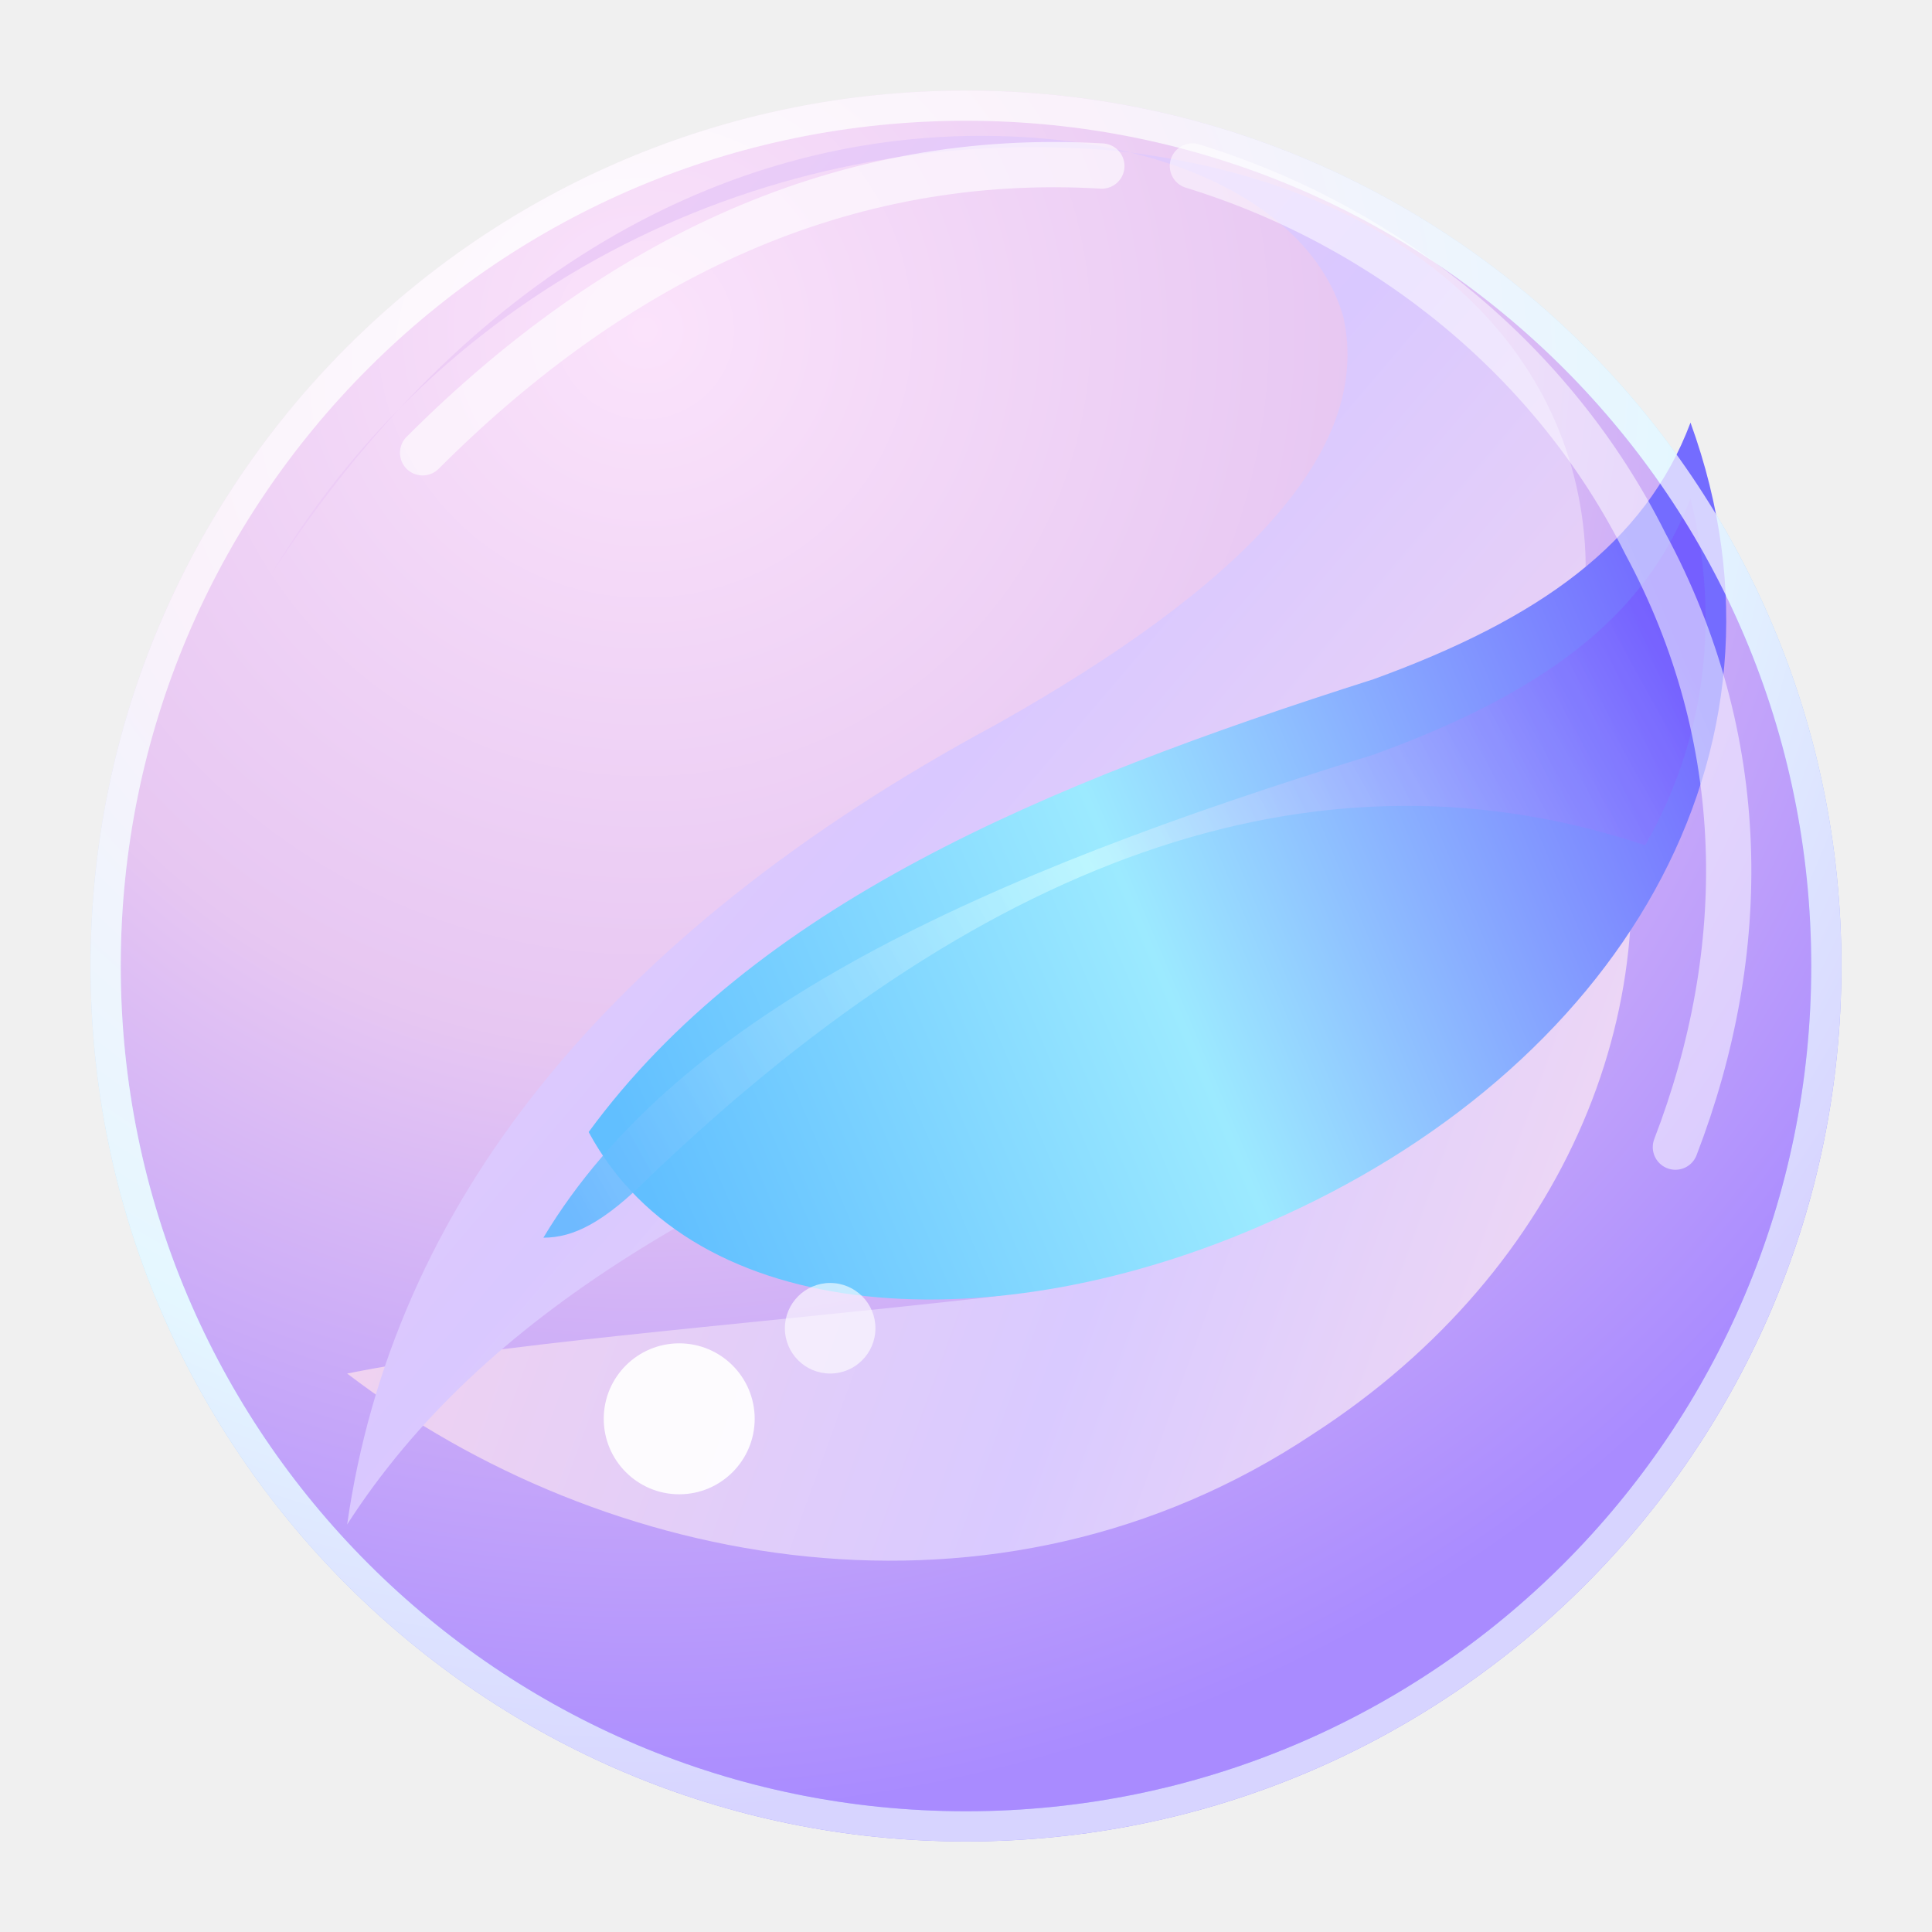
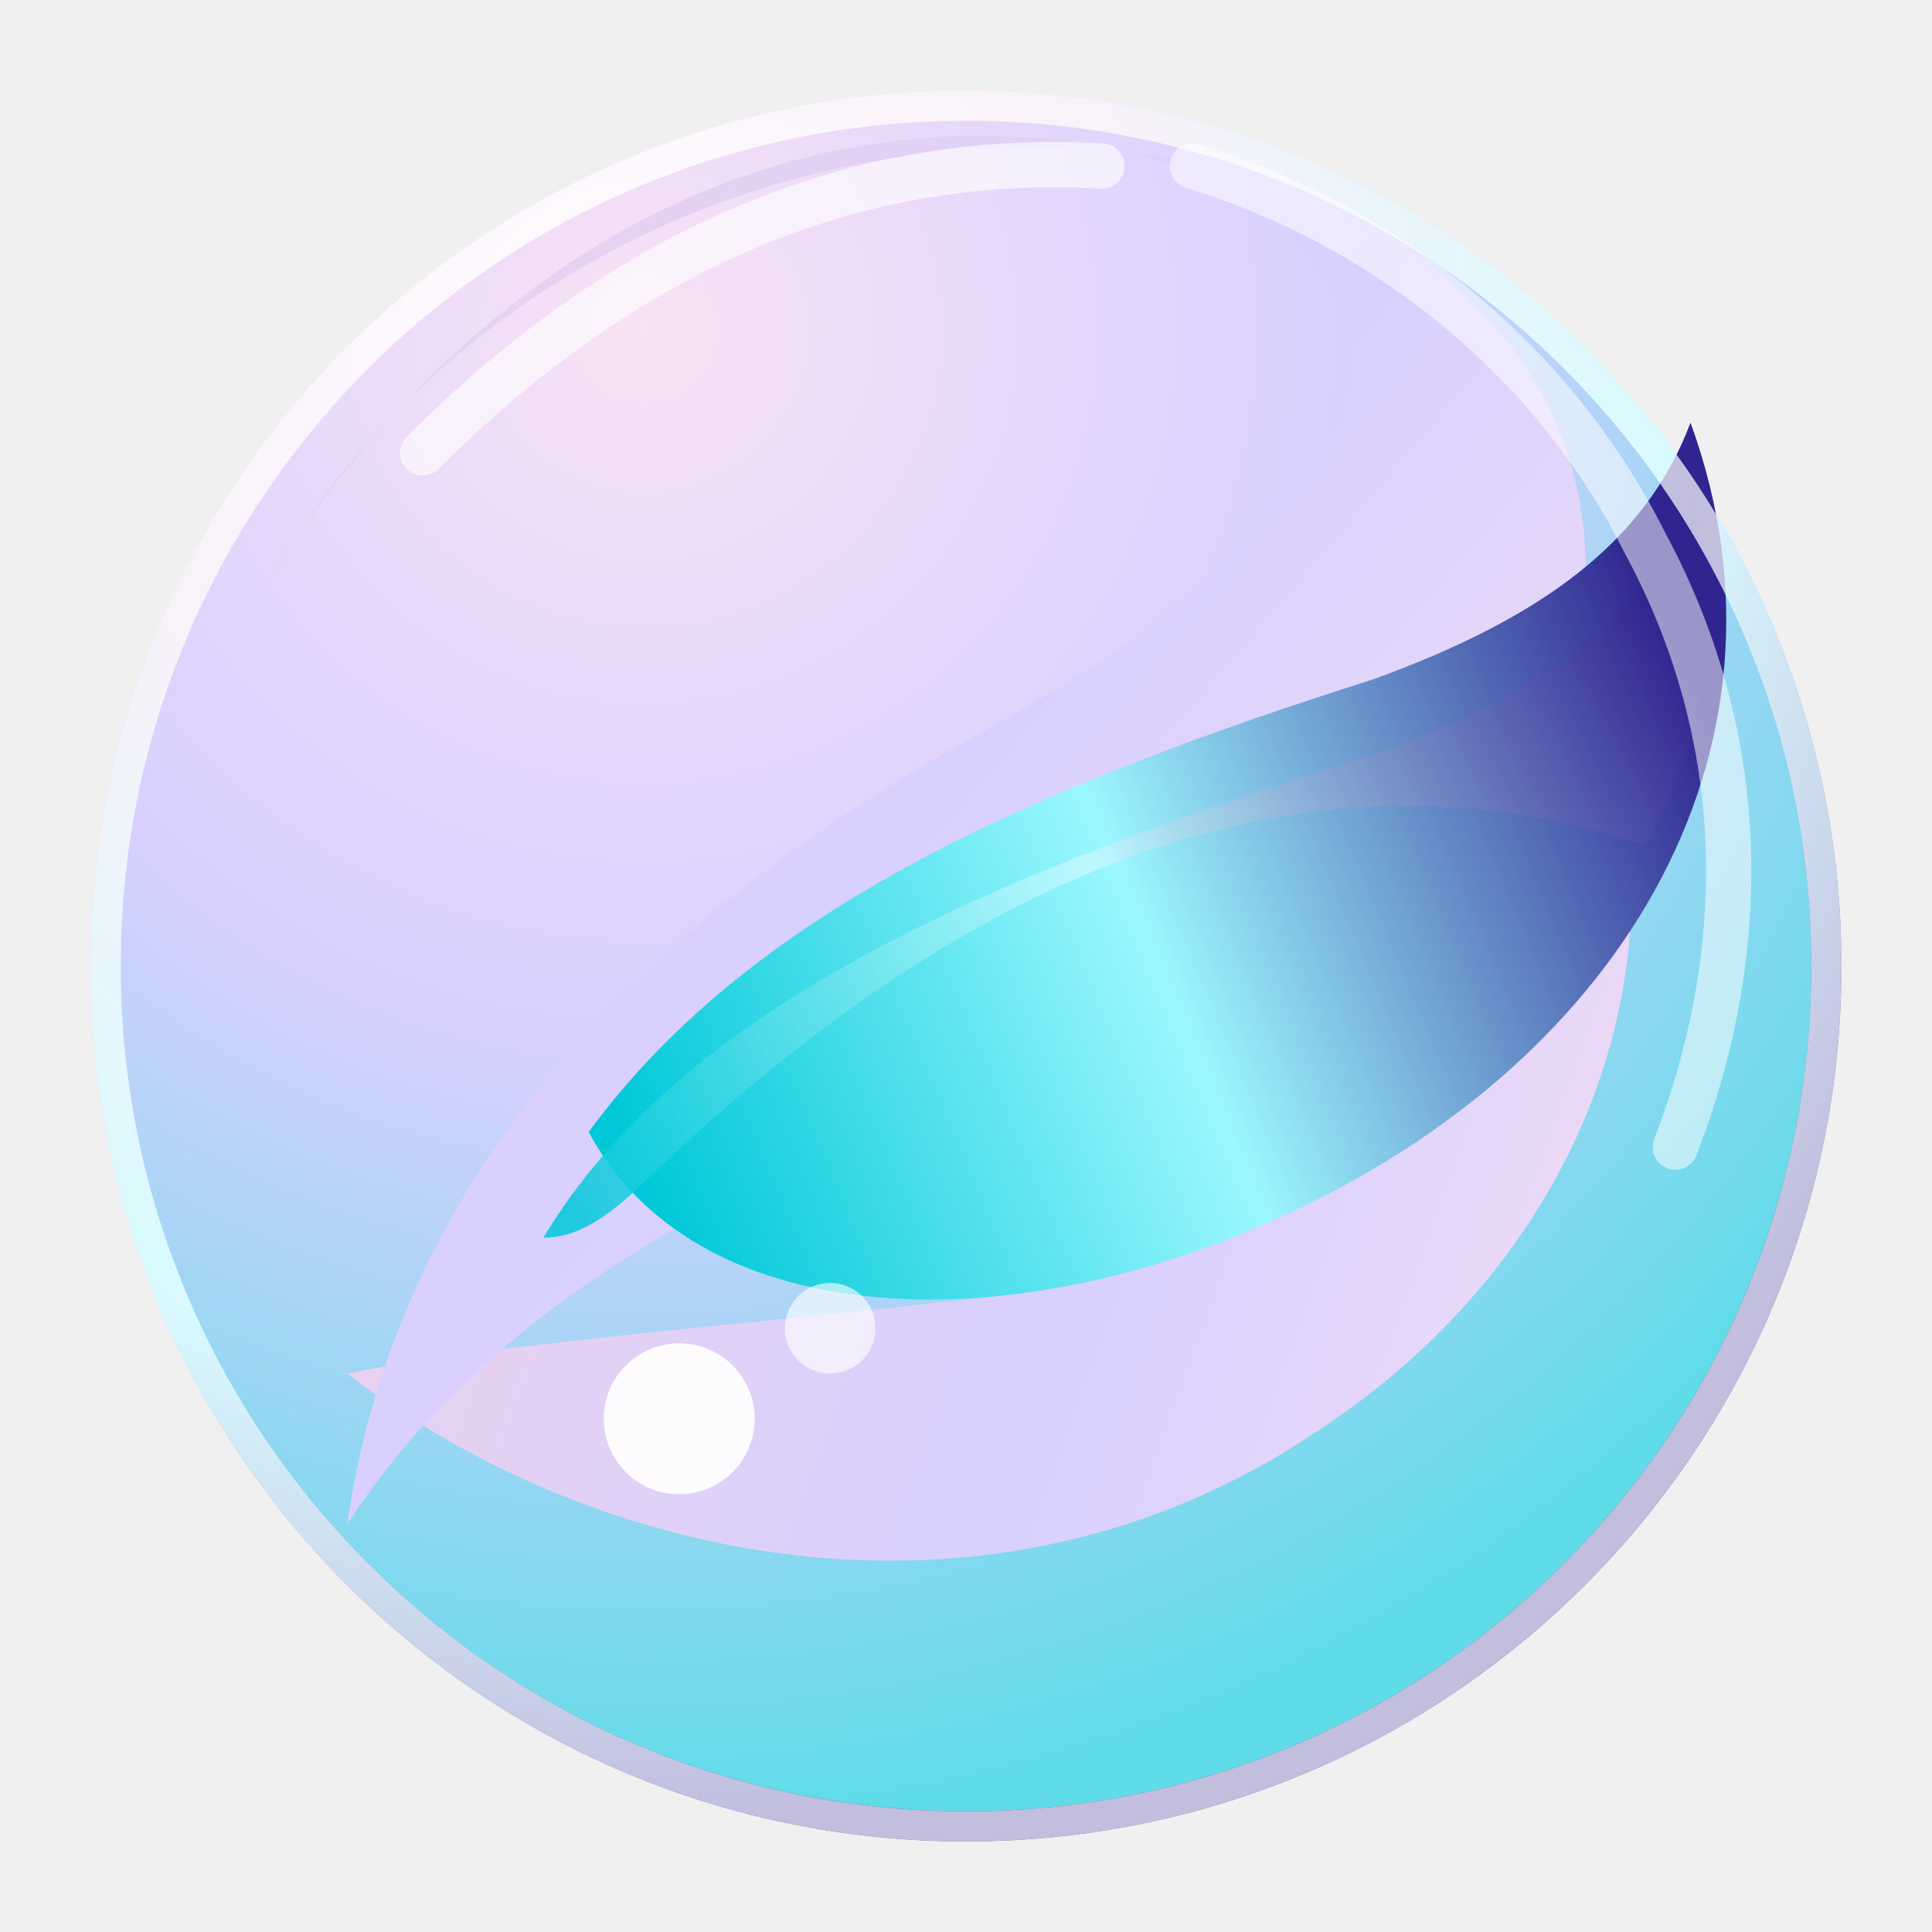
<svg xmlns="http://www.w3.org/2000/svg" width="128" height="128" viewBox="0 0 128 128" fill="none">
  <circle cx="64" cy="64" r="58" fill="url(#shell)" />
  <circle cx="64" cy="64" r="56" fill="url(#base)" />
  <path d="M23 91c17 13 43 18 64 4 17-11 24-29 20-45-2 19-18 33-42 36-18 2-32 3-42 5Z" fill="url(#lower)" />
  <path d="M18 38c12-20 34-30 56-28 18 2 30 12 31 26 1 14-12 26-35 34-22 8-38 17-47 31 3-21 17-39 43-53 16-9 25-18 23-27-2-7-11-12-24-12-17 0-34 9-47 29Z" fill="url(#upper)" />
  <path d="M39 75c11-15 30-23 52-30 11-4 18-9 21-17 8 22-5 43-28 53-18 8-38 7-45-6Z" fill="url(#wave)" />
  <path d="M36 82c9-15 29-24 55-32 11-4 18-9 21-17 2 8 1 16-3 23-21-7-43 0-66 22-3 3-5 4-7 4Z" fill="url(#glow)" opacity=".9" />
  <path d="M79 11c13 4 24 13 30 25 7 13 7 27 2 40" stroke="white" stroke-opacity=".52" stroke-width="3" stroke-linecap="round" />
  <path d="M28 30c13-13 28-20 45-19" stroke="white" stroke-opacity=".62" stroke-width="3" stroke-linecap="round" />
  <circle cx="45" cy="94" r="5" fill="white" fill-opacity=".92" />
  <circle cx="55" cy="88" r="3" fill="white" fill-opacity=".62" />
  <circle cx="64" cy="64" r="57" stroke="white" stroke-opacity=".7" stroke-width="2" />
  <defs>
    <radialGradient id="shell" cx="0" cy="0" r="1" gradientUnits="userSpaceOnUse" gradientTransform="translate(43 24) rotate(54) scale(96)">
      <stop stop-color="#fff7ff" />
-       <stop offset=".36" stop-color="#edd2f1" />
-       <stop offset=".72" stop-color="#a5e4ff" />
-       <stop offset="1" stop-color="#796eff" />
+       <stop offset=".36" stop-color="#ead2ec" />
+       <stop offset=".72" stop-color="#7eefff" />
+       <stop offset="1" stop-color="#2f2490" />
    </radialGradient>
    <radialGradient id="base" cx="0" cy="0" r="1" gradientUnits="userSpaceOnUse" gradientTransform="translate(43 22) rotate(50) scale(98)">
-       <stop stop-color="#fbe3fb" />
-       <stop offset=".48" stop-color="#e7c7f2" />
-       <stop offset="1" stop-color="#a98bff" />
+       <stop stop-color="#f8e2f5" />
+       <stop offset=".48" stop-color="#d8d0ff" />
+       <stop offset="1" stop-color="#60dce8" />
    </radialGradient>
    <linearGradient id="upper" x1="21" y1="15" x2="102" y2="84" gradientUnits="userSpaceOnUse">
-       <stop stop-color="#f3cef4" />
-       <stop offset=".52" stop-color="#d9c8ff" />
-       <stop offset="1" stop-color="#f5d9ef" />
+       <stop stop-color="#ead2ec" />
+       <stop offset=".52" stop-color="#d8d0ff" />
+       <stop offset="1" stop-color="#f4def1" />
    </linearGradient>
    <linearGradient id="lower" x1="22" y1="73" x2="110" y2="105" gradientUnits="userSpaceOnUse">
-       <stop stop-color="#f3d4ee" />
-       <stop offset=".55" stop-color="#d9caff" />
-       <stop offset="1" stop-color="#f7ddf0" />
+       <stop stop-color="#ead2ec" />
+       <stop offset=".55" stop-color="#d8d0ff" />
+       <stop offset="1" stop-color="#f4def1" />
    </linearGradient>
    <linearGradient id="wave" x1="40" y1="72" x2="111" y2="42" gradientUnits="userSpaceOnUse">
-       <stop stop-color="#61bfff" />
-       <stop offset=".48" stop-color="#9ceaff" />
-       <stop offset="1" stop-color="#746cff" />
+       <stop stop-color="#00c8d8" />
+       <stop offset=".48" stop-color="#9cf7ff" />
+       <stop offset="1" stop-color="#2f2490" />
    </linearGradient>
    <linearGradient id="glow" x1="37" y1="79" x2="109" y2="39" gradientUnits="userSpaceOnUse">
-       <stop stop-color="#5db7ff" stop-opacity=".95" />
+       <stop stop-color="#00c8d8" stop-opacity=".95" />
      <stop offset=".5" stop-color="#c8fbff" stop-opacity=".85" />
-       <stop offset="1" stop-color="#755cff" stop-opacity=".9" />
+       <stop offset="1" stop-color="#2f2490" stop-opacity=".9" />
    </linearGradient>
  </defs>
</svg>
